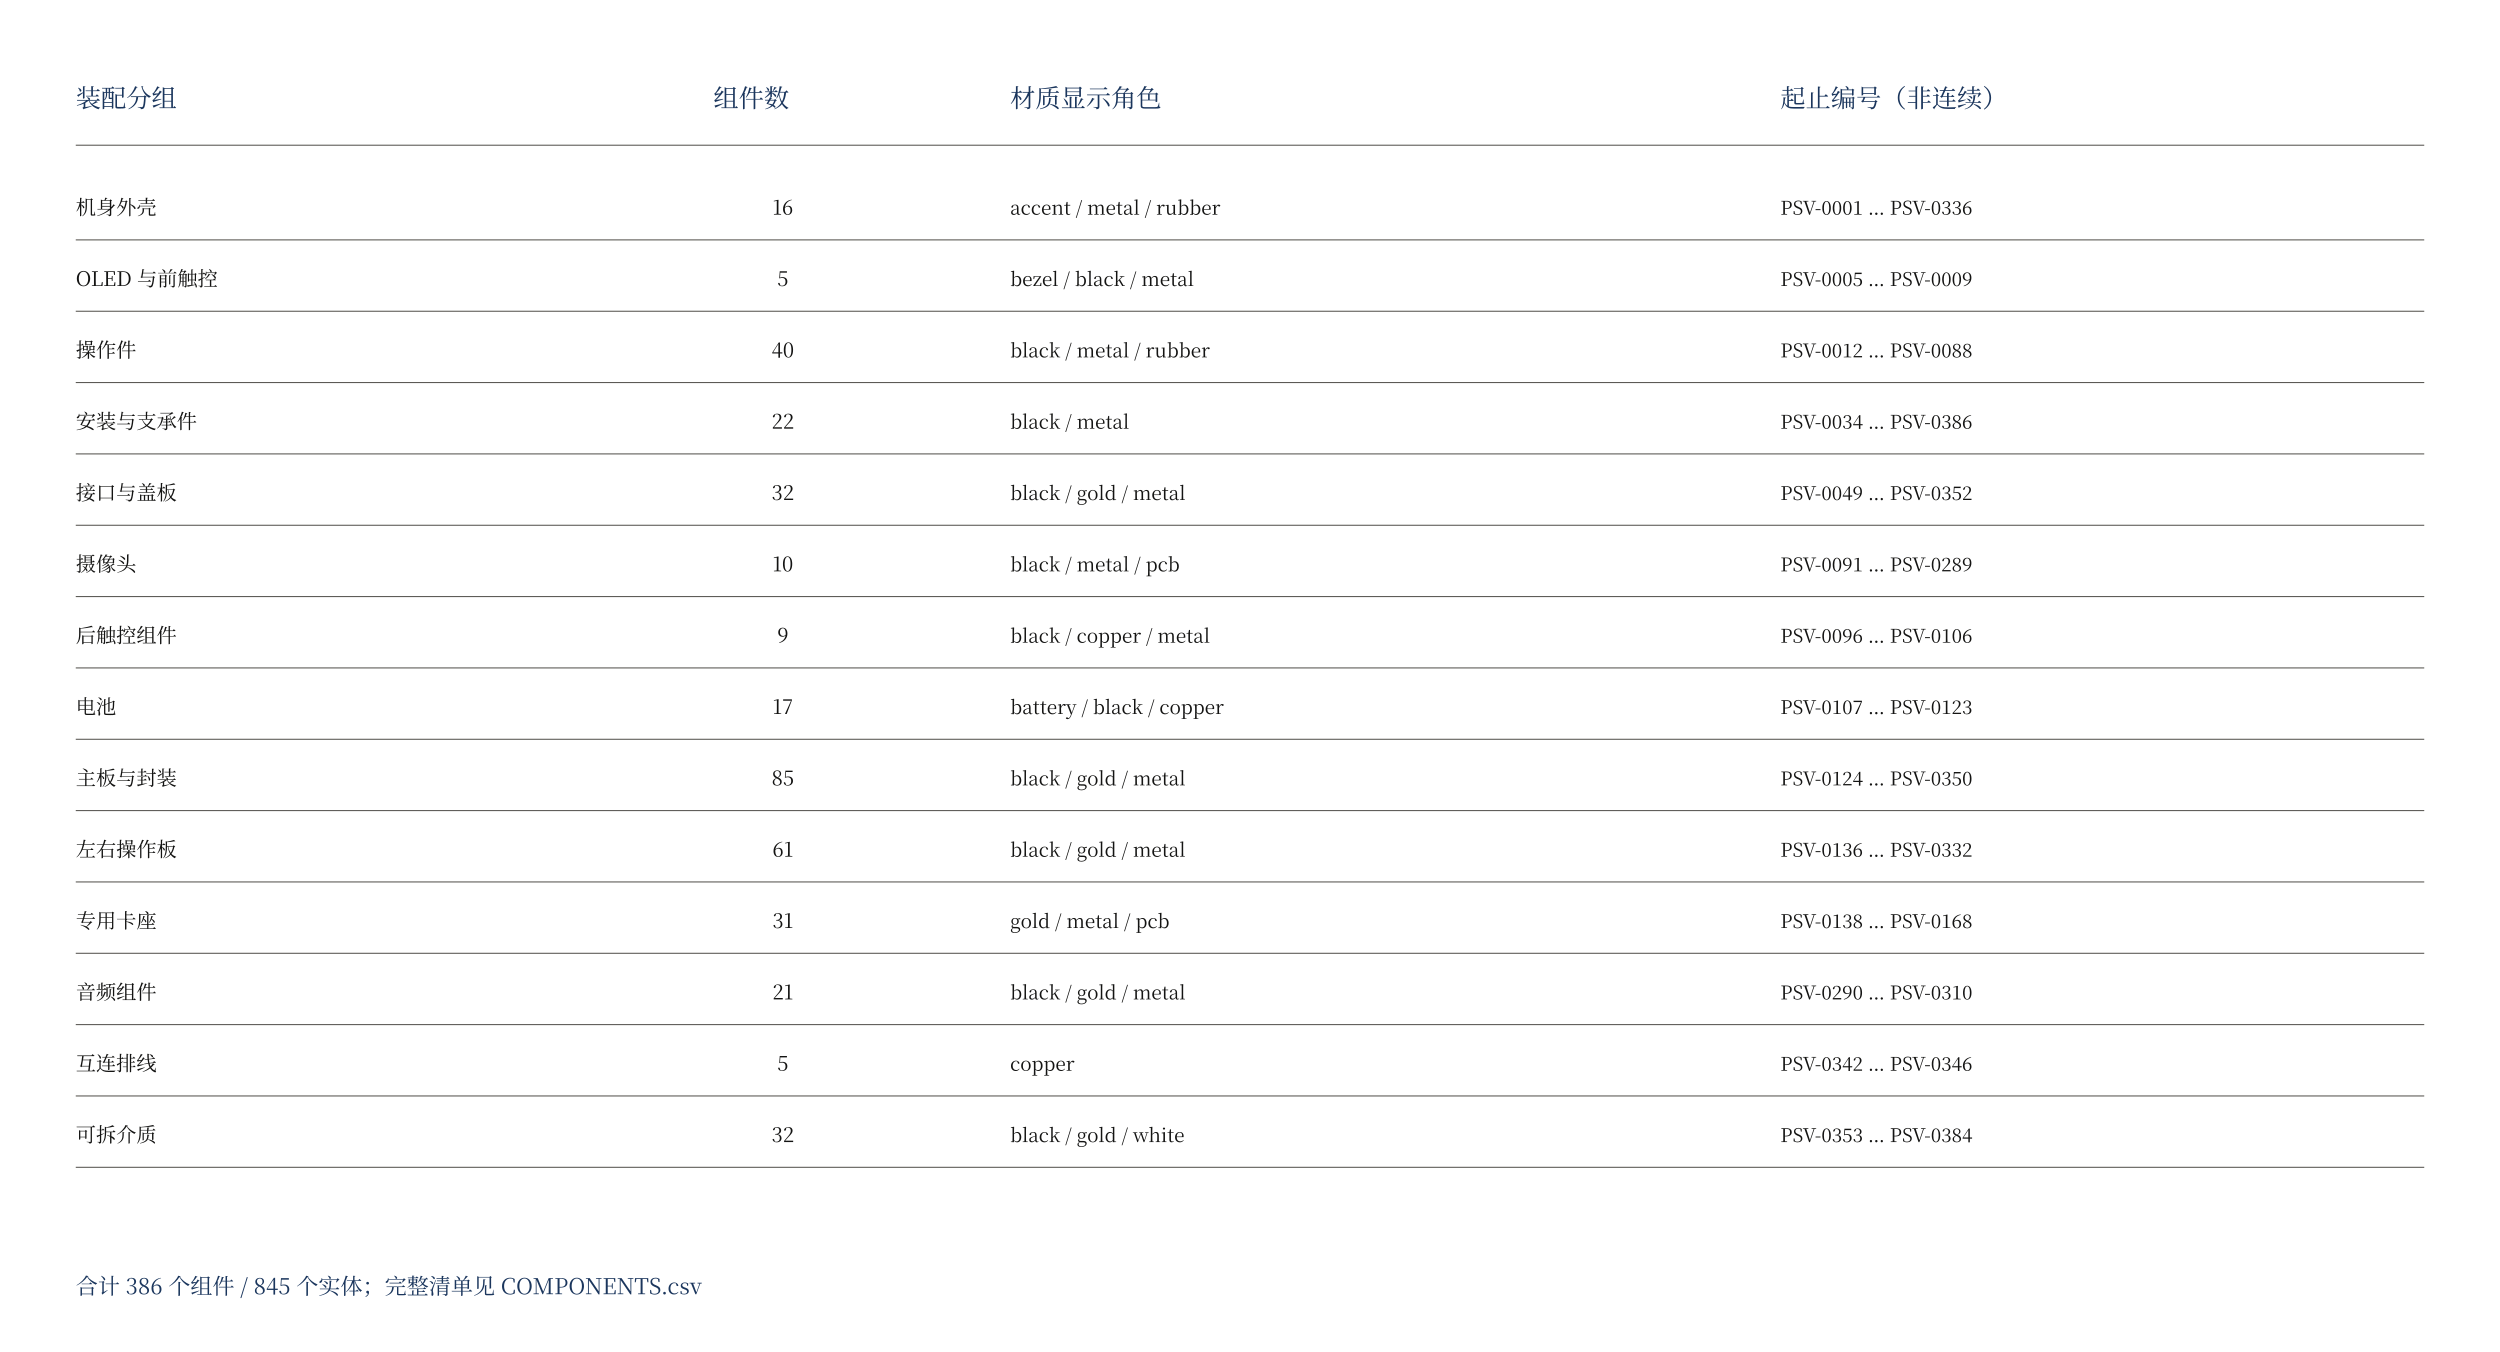
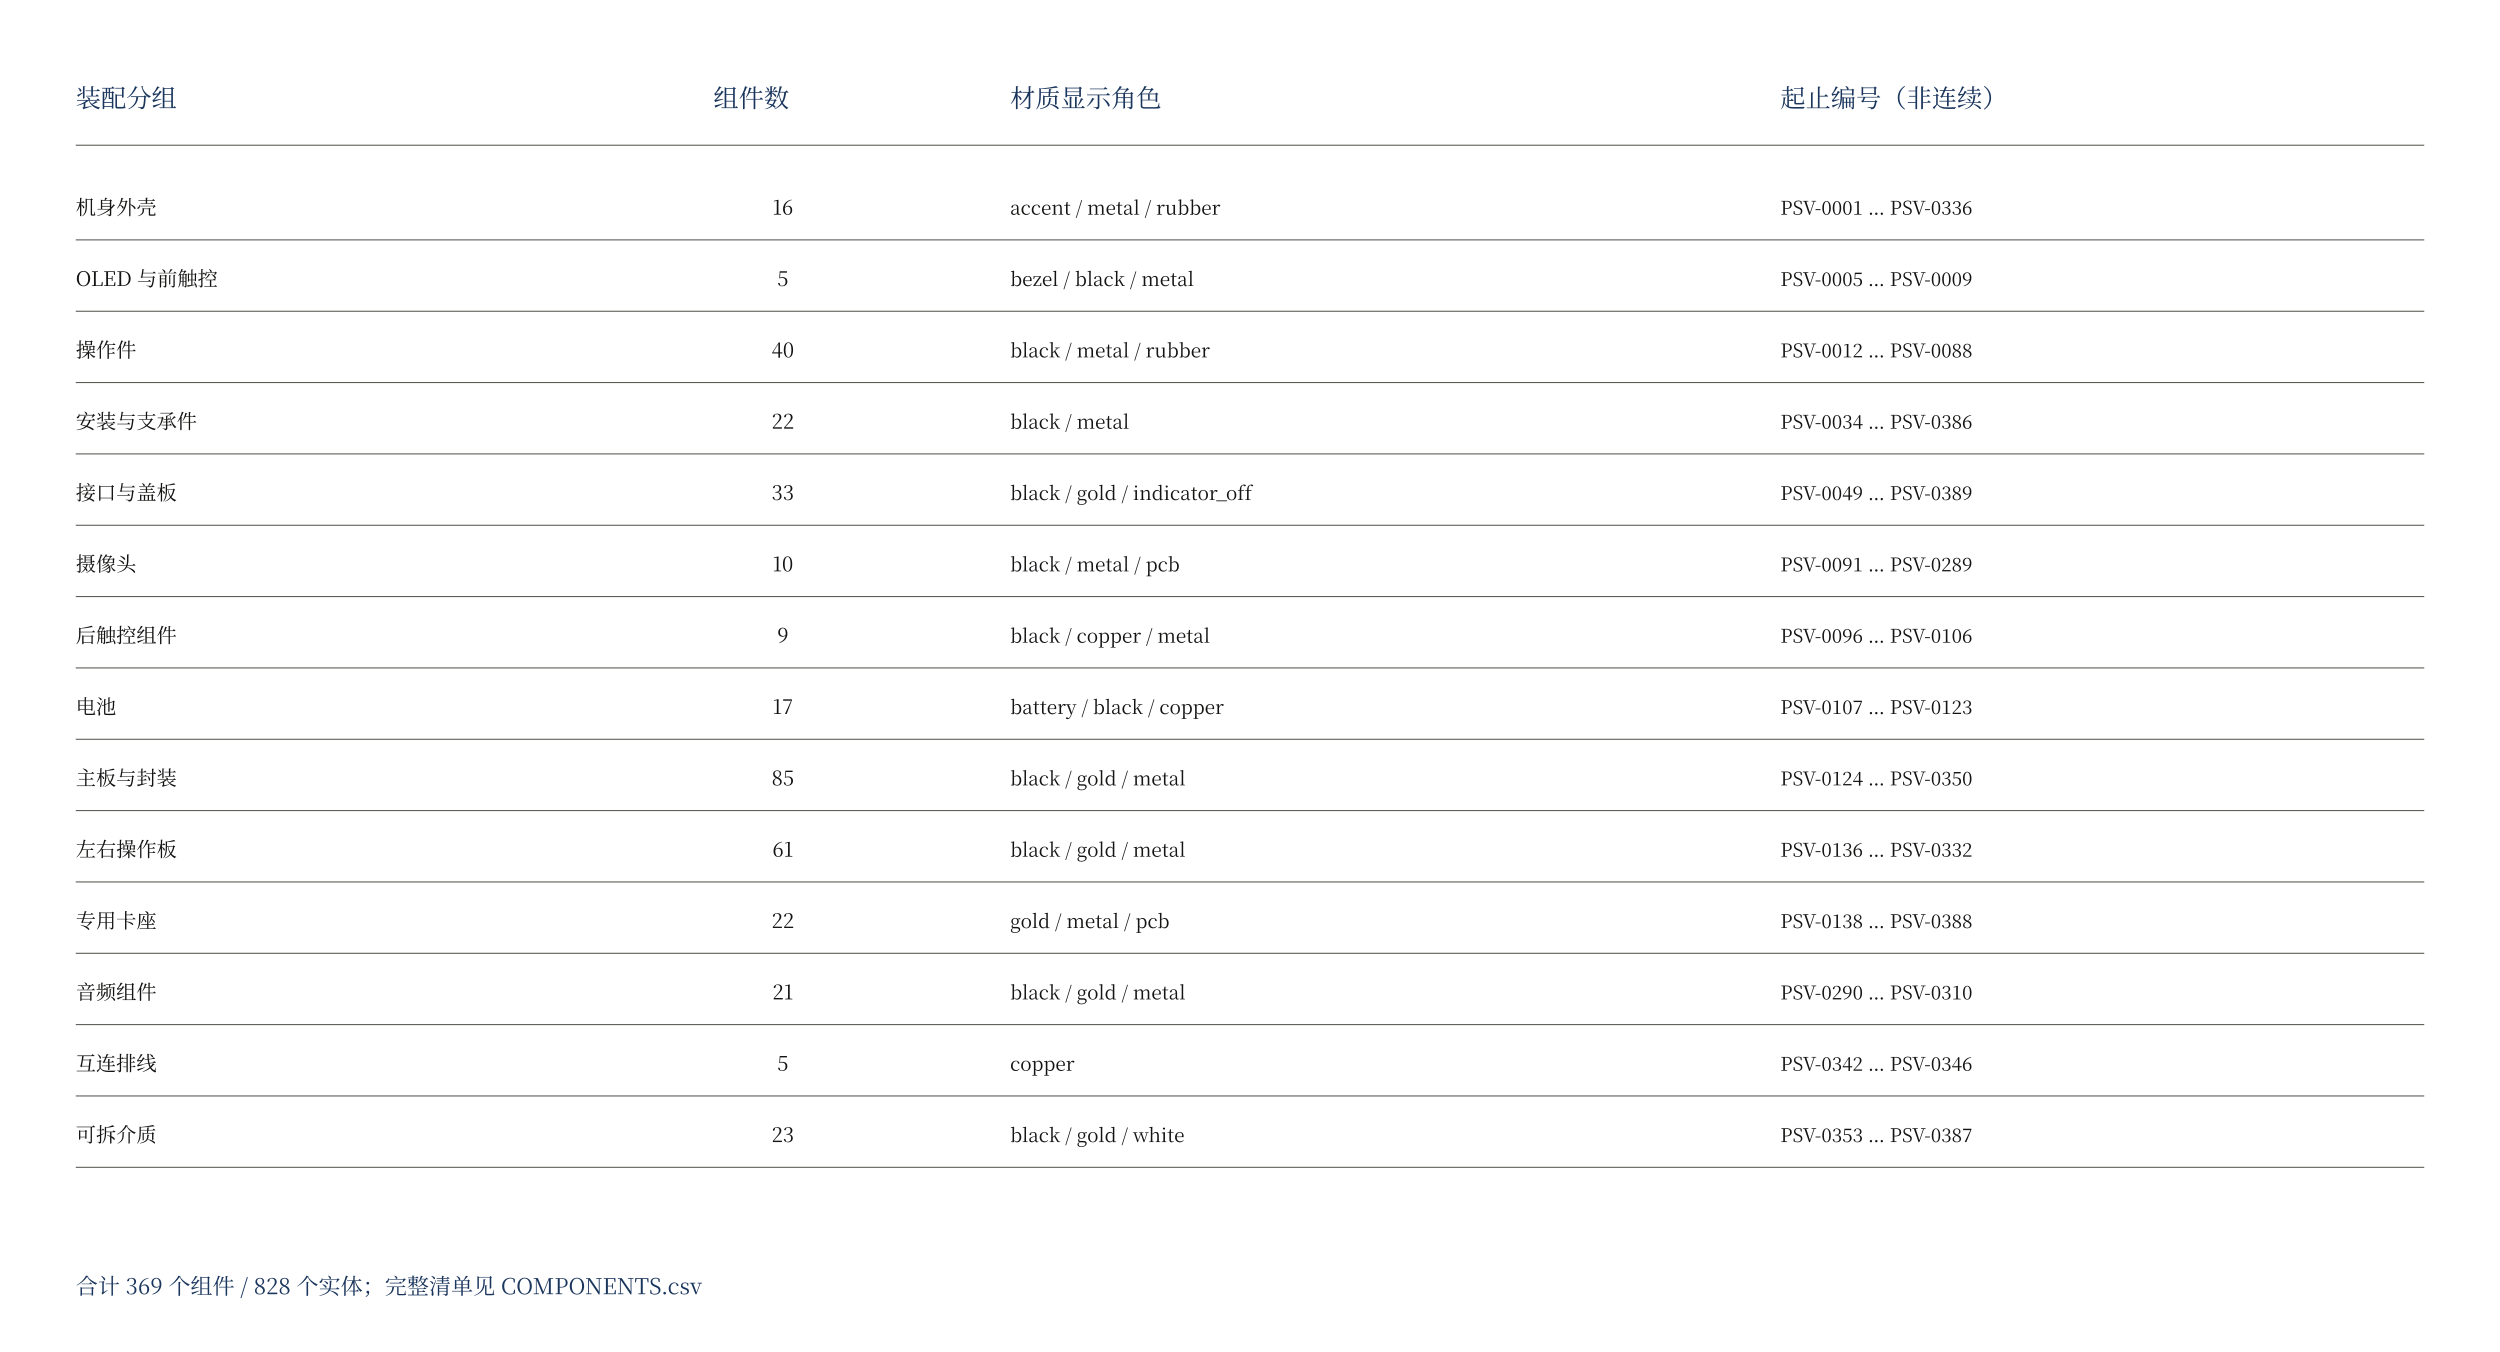
<svg xmlns="http://www.w3.org/2000/svg" width="396mm" height="214mm" viewBox="0 0 396 214">
  <style>text {font-family:TsangerJinKai02, Noto Serif CJK SC, serif;font-weight:400;}</style>
  <text x="12" y="17" font-size="4" text-anchor="start" fill="#1B365D">装配分组</text>
  <text x="113" y="17" font-size="4" text-anchor="start" fill="#1B365D">组件数</text>
  <text x="160" y="17" font-size="4" text-anchor="start" fill="#1B365D">材质显示角色</text>
  <text x="282" y="17" font-size="4" text-anchor="start" fill="#1B365D">起止编号（非连续）</text>
  <path d="M 12 23 L 384 23" stroke="#504e49" stroke-width="0.16" fill="none" />
  <text x="12" y="34" font-size="3.2" text-anchor="start" fill="#141413">机身外壳</text>
  <text x="124" y="34" font-size="3.2" text-anchor="middle" fill="#141413">16</text>
  <text x="160" y="34" font-size="3.0" text-anchor="start" fill="#141413">accent / metal / rubber</text>
  <text x="282" y="34" font-size="3.0" text-anchor="start" fill="#141413">PSV-0001 … PSV-0336</text>
  <path d="M 12 38 L 384 38" stroke="#504e49" stroke-width="0.16" fill="none" />
  <text x="12" y="45.3" font-size="3.2" text-anchor="start" fill="#141413">OLED 与前触控</text>
  <text x="124" y="45.3" font-size="3.2" text-anchor="middle" fill="#141413">5</text>
  <text x="160" y="45.3" font-size="3.0" text-anchor="start" fill="#141413">bezel / black / metal</text>
  <text x="282" y="45.3" font-size="3.0" text-anchor="start" fill="#141413">PSV-0005 … PSV-0009</text>
  <path d="M 12 49.3 L 384 49.3" stroke="#504e49" stroke-width="0.16" fill="none" />
  <text x="12" y="56.6" font-size="3.2" text-anchor="start" fill="#141413">操作件</text>
  <text x="124" y="56.6" font-size="3.2" text-anchor="middle" fill="#141413">40</text>
  <text x="160" y="56.6" font-size="3.0" text-anchor="start" fill="#141413">black / metal / rubber</text>
  <text x="282" y="56.6" font-size="3.0" text-anchor="start" fill="#141413">PSV-0012 … PSV-0088</text>
  <path d="M 12 60.6 L 384 60.6" stroke="#504e49" stroke-width="0.16" fill="none" />
  <text x="12" y="67.9" font-size="3.2" text-anchor="start" fill="#141413">安装与支承件</text>
  <text x="124" y="67.9" font-size="3.2" text-anchor="middle" fill="#141413">22</text>
  <text x="160" y="67.9" font-size="3.0" text-anchor="start" fill="#141413">black / metal</text>
  <text x="282" y="67.9" font-size="3.0" text-anchor="start" fill="#141413">PSV-0034 … PSV-0386</text>
  <path d="M 12 71.9 L 384 71.9" stroke="#504e49" stroke-width="0.16" fill="none" />
  <text x="12" y="79.2" font-size="3.2" text-anchor="start" fill="#141413">接口与盖板</text>
-   <text x="124" y="79.2" font-size="3.2" text-anchor="middle" fill="#141413">32</text>
-   <text x="160" y="79.2" font-size="3.0" text-anchor="start" fill="#141413">black / gold / metal</text>
-   <text x="282" y="79.2" font-size="3.0" text-anchor="start" fill="#141413">PSV-0049 … PSV-0352</text>
+   <text x="124" y="79.2" font-size="3.2" text-anchor="middle" fill="#141413">33</text>
+   <text x="160" y="79.2" font-size="3.0" text-anchor="start" fill="#141413">black / gold / indicator_off</text>
+   <text x="282" y="79.2" font-size="3.0" text-anchor="start" fill="#141413">PSV-0049 … PSV-0389</text>
  <path d="M 12 83.2 L 384 83.2" stroke="#504e49" stroke-width="0.16" fill="none" />
  <text x="12" y="90.5" font-size="3.2" text-anchor="start" fill="#141413">摄像头</text>
  <text x="124" y="90.5" font-size="3.2" text-anchor="middle" fill="#141413">10</text>
  <text x="160" y="90.5" font-size="3.0" text-anchor="start" fill="#141413">black / metal / pcb</text>
  <text x="282" y="90.5" font-size="3.0" text-anchor="start" fill="#141413">PSV-0091 … PSV-0289</text>
  <path d="M 12 94.5 L 384 94.5" stroke="#504e49" stroke-width="0.16" fill="none" />
  <text x="12" y="101.8" font-size="3.2" text-anchor="start" fill="#141413">后触控组件</text>
  <text x="124" y="101.8" font-size="3.2" text-anchor="middle" fill="#141413">9</text>
  <text x="160" y="101.8" font-size="3.0" text-anchor="start" fill="#141413">black / copper / metal</text>
  <text x="282" y="101.8" font-size="3.0" text-anchor="start" fill="#141413">PSV-0096 … PSV-0106</text>
  <path d="M 12 105.8 L 384 105.8" stroke="#504e49" stroke-width="0.16" fill="none" />
  <text x="12" y="113.1" font-size="3.2" text-anchor="start" fill="#141413">电池</text>
  <text x="124" y="113.1" font-size="3.2" text-anchor="middle" fill="#141413">17</text>
  <text x="160" y="113.1" font-size="3.0" text-anchor="start" fill="#141413">battery / black / copper</text>
  <text x="282" y="113.1" font-size="3.0" text-anchor="start" fill="#141413">PSV-0107 … PSV-0123</text>
  <path d="M 12 117.1 L 384 117.1" stroke="#504e49" stroke-width="0.16" fill="none" />
  <text x="12" y="124.4" font-size="3.2" text-anchor="start" fill="#141413">主板与封装</text>
  <text x="124" y="124.4" font-size="3.2" text-anchor="middle" fill="#141413">85</text>
  <text x="160" y="124.4" font-size="3.0" text-anchor="start" fill="#141413">black / gold / metal</text>
  <text x="282" y="124.4" font-size="3.0" text-anchor="start" fill="#141413">PSV-0124 … PSV-0350</text>
  <path d="M 12 128.4 L 384 128.4" stroke="#504e49" stroke-width="0.16" fill="none" />
  <text x="12" y="135.7" font-size="3.2" text-anchor="start" fill="#141413">左右操作板</text>
  <text x="124" y="135.7" font-size="3.2" text-anchor="middle" fill="#141413">61</text>
  <text x="160" y="135.7" font-size="3.0" text-anchor="start" fill="#141413">black / gold / metal</text>
  <text x="282" y="135.7" font-size="3.0" text-anchor="start" fill="#141413">PSV-0136 … PSV-0332</text>
  <path d="M 12 139.7 L 384 139.7" stroke="#504e49" stroke-width="0.16" fill="none" />
  <text x="12" y="147" font-size="3.2" text-anchor="start" fill="#141413">专用卡座</text>
-   <text x="124" y="147" font-size="3.2" text-anchor="middle" fill="#141413">31</text>
+   <text x="124" y="147" font-size="3.2" text-anchor="middle" fill="#141413">22</text>
  <text x="160" y="147" font-size="3.0" text-anchor="start" fill="#141413">gold / metal / pcb</text>
-   <text x="282" y="147" font-size="3.0" text-anchor="start" fill="#141413">PSV-0138 … PSV-0168</text>
+   <text x="282" y="147" font-size="3.0" text-anchor="start" fill="#141413">PSV-0138 … PSV-0388</text>
  <path d="M 12 151 L 384 151" stroke="#504e49" stroke-width="0.16" fill="none" />
  <text x="12" y="158.3" font-size="3.2" text-anchor="start" fill="#141413">音频组件</text>
  <text x="124" y="158.3" font-size="3.2" text-anchor="middle" fill="#141413">21</text>
  <text x="160" y="158.3" font-size="3.0" text-anchor="start" fill="#141413">black / gold / metal</text>
  <text x="282" y="158.3" font-size="3.0" text-anchor="start" fill="#141413">PSV-0290 … PSV-0310</text>
  <path d="M 12 162.3 L 384 162.3" stroke="#504e49" stroke-width="0.16" fill="none" />
  <text x="12" y="169.6" font-size="3.2" text-anchor="start" fill="#141413">互连排线</text>
  <text x="124" y="169.6" font-size="3.2" text-anchor="middle" fill="#141413">5</text>
  <text x="160" y="169.6" font-size="3.0" text-anchor="start" fill="#141413">copper</text>
  <text x="282" y="169.6" font-size="3.0" text-anchor="start" fill="#141413">PSV-0342 … PSV-0346</text>
  <path d="M 12 173.6 L 384 173.6" stroke="#504e49" stroke-width="0.16" fill="none" />
  <text x="12" y="180.9" font-size="3.2" text-anchor="start" fill="#141413">可拆介质</text>
-   <text x="124" y="180.9" font-size="3.2" text-anchor="middle" fill="#141413">32</text>
+   <text x="124" y="180.9" font-size="3.2" text-anchor="middle" fill="#141413">23</text>
  <text x="160" y="180.9" font-size="3.0" text-anchor="start" fill="#141413">black / gold / white</text>
-   <text x="282" y="180.9" font-size="3.0" text-anchor="start" fill="#141413">PSV-0353 … PSV-0384</text>
+   <text x="282" y="180.9" font-size="3.0" text-anchor="start" fill="#141413">PSV-0353 … PSV-0387</text>
  <path d="M 12 184.9 L 384 184.9" stroke="#504e49" stroke-width="0.16" fill="none" />
-   <text x="12" y="205" font-size="3.5" text-anchor="start" fill="#1B365D">合计 386 个组件 / 845 个实体；完整清单见 COMPONENTS.csv</text>
+   <text x="12" y="205" font-size="3.5" text-anchor="start" fill="#1B365D">合计 369 个组件 / 828 个实体；完整清单见 COMPONENTS.csv</text>
</svg>
